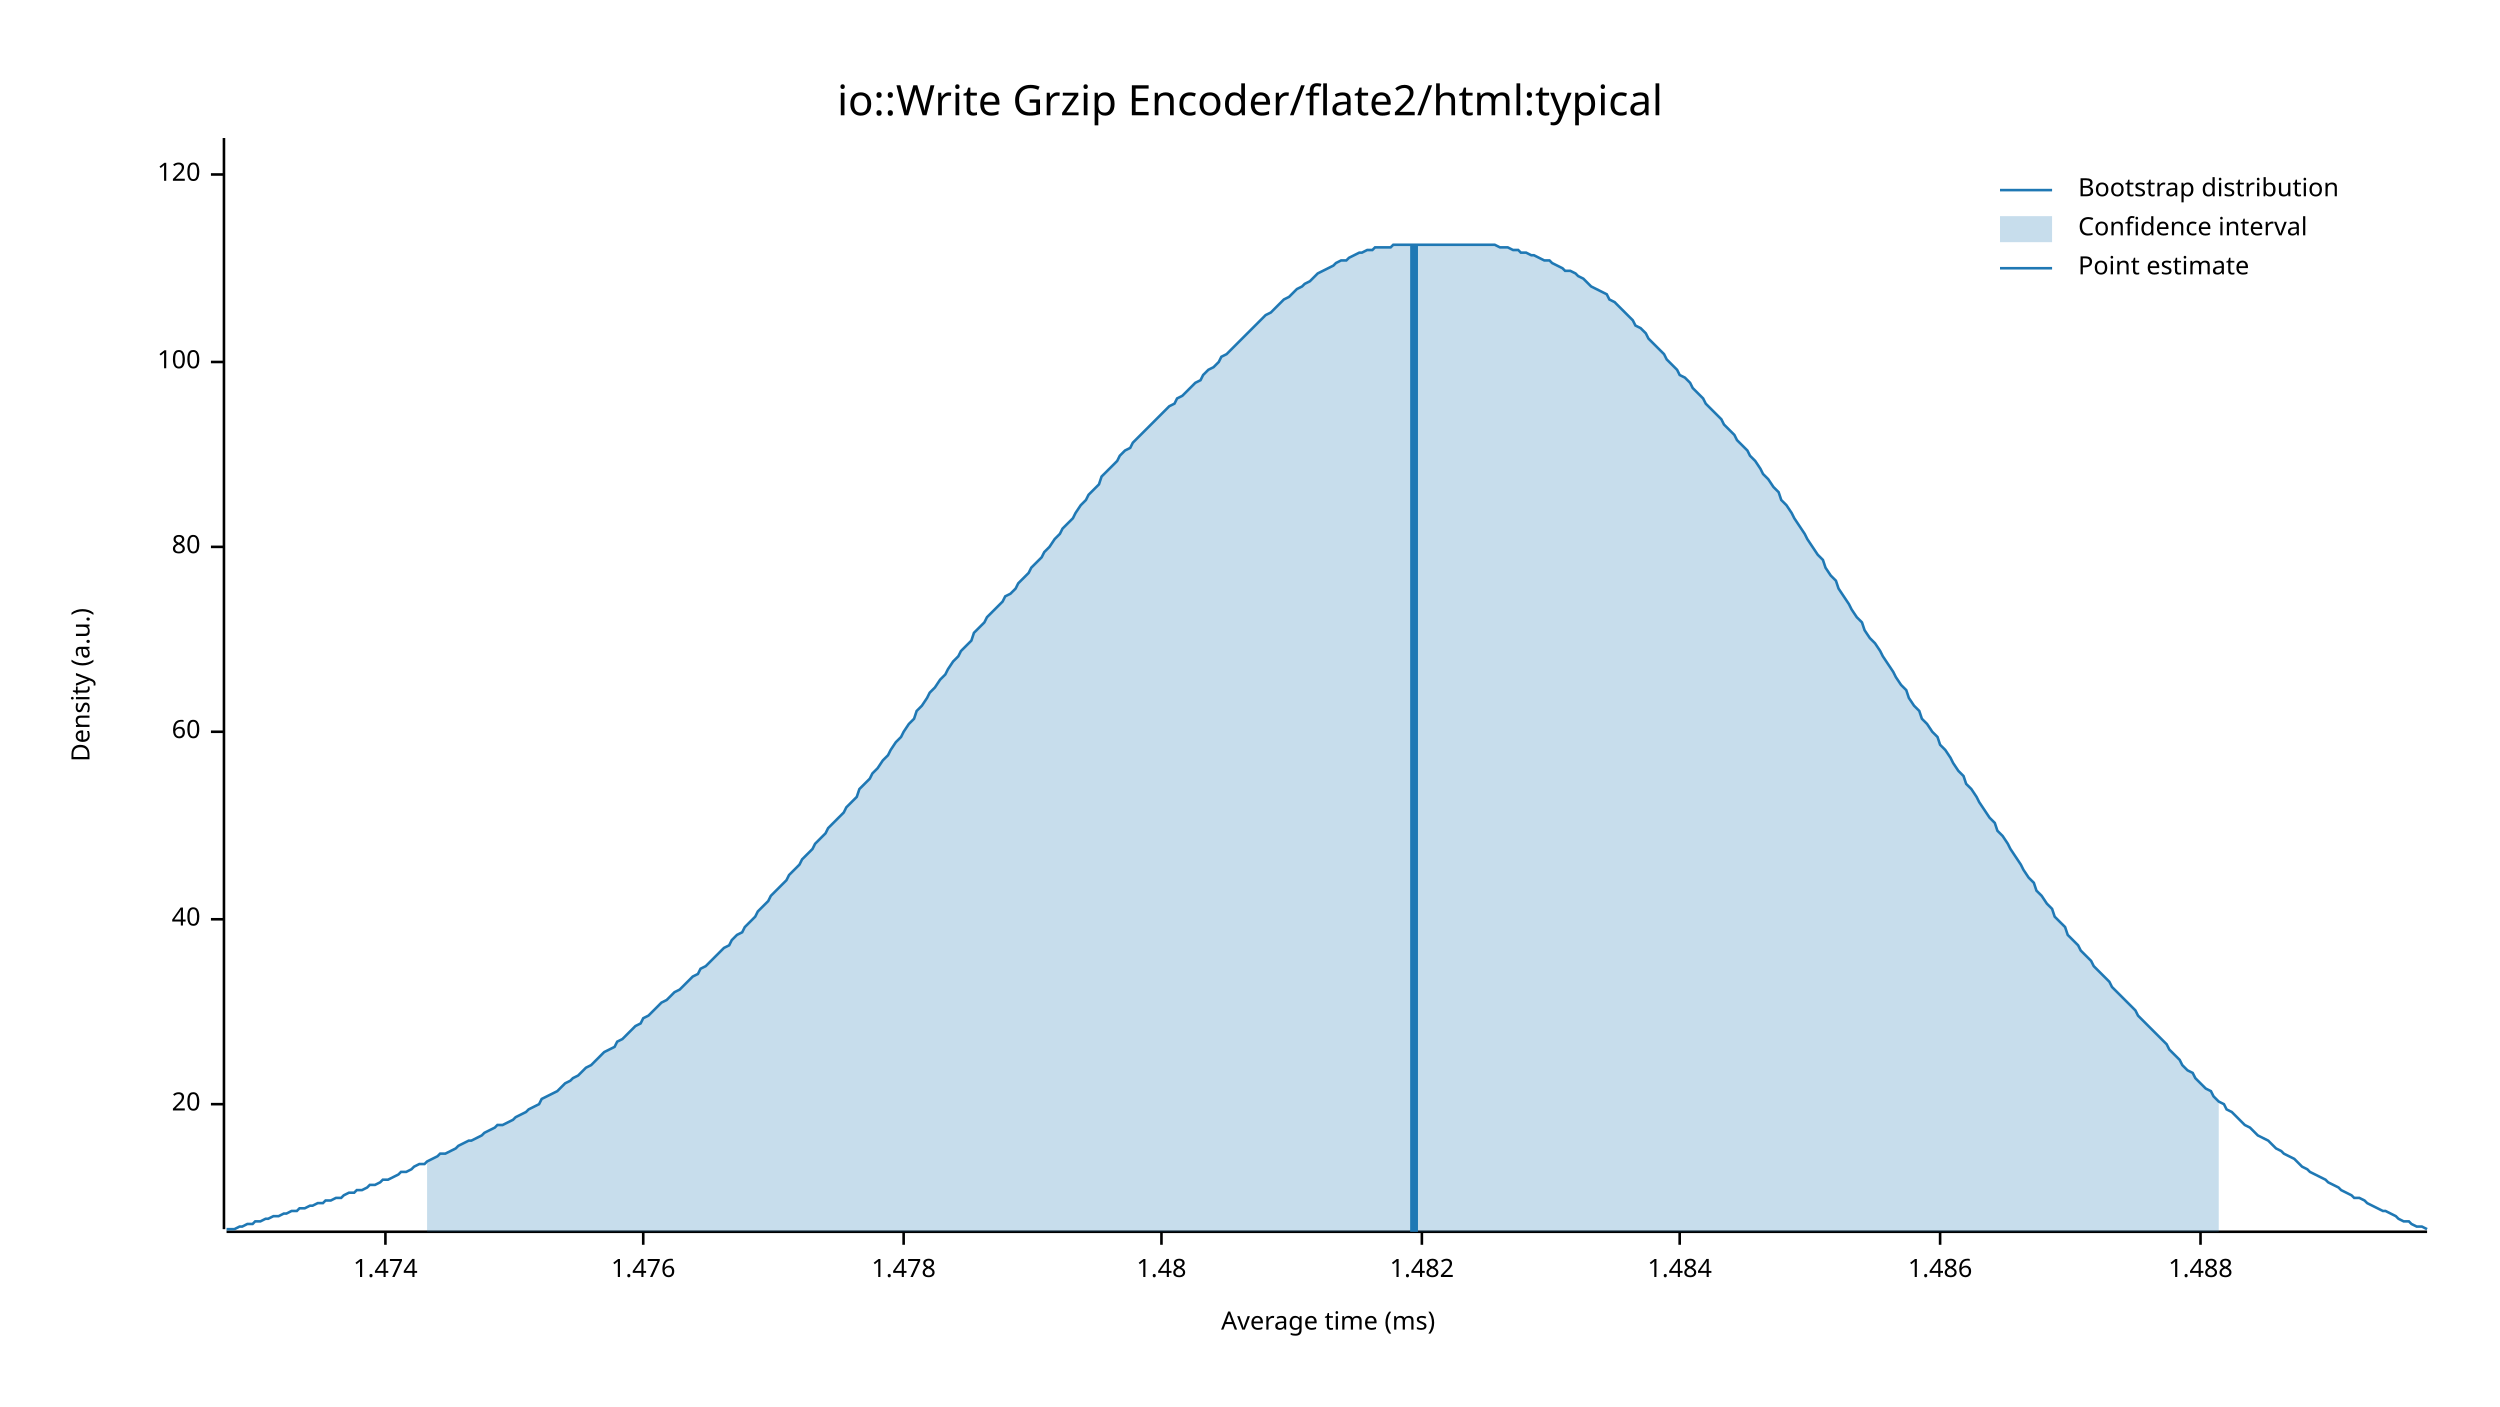
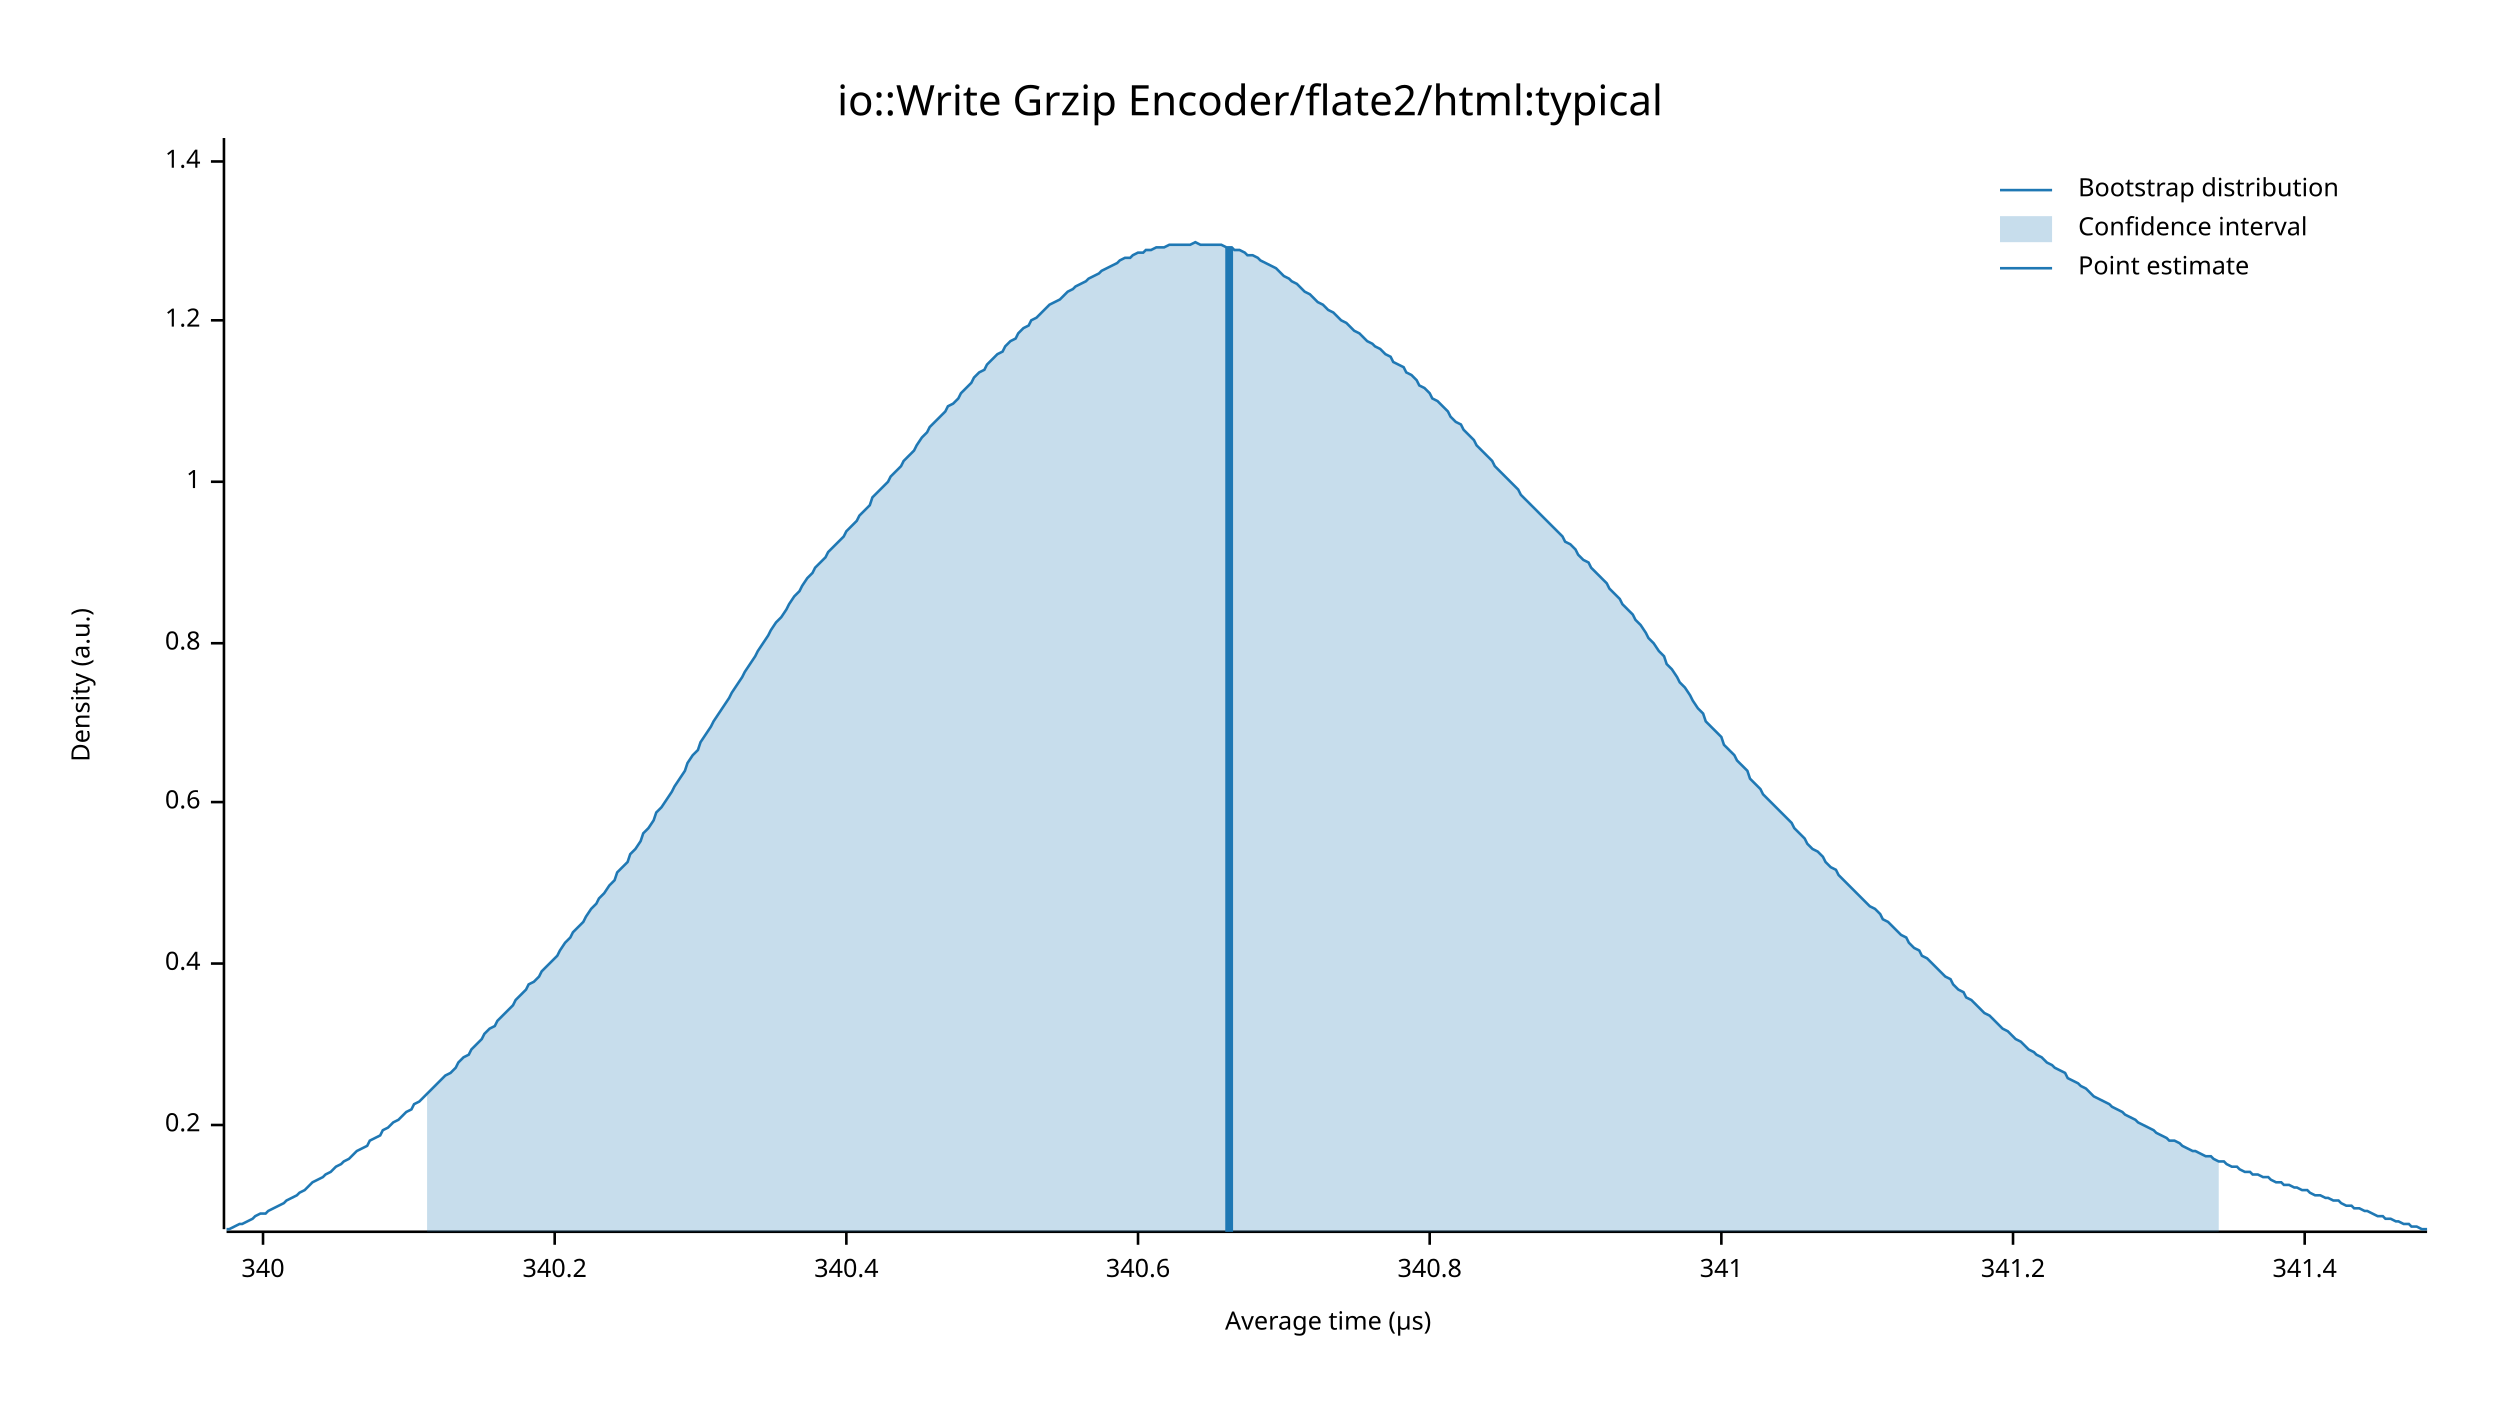
<svg xmlns="http://www.w3.org/2000/svg" width="960" height="540" viewBox="0 0 960 540">
  <text x="480" y="32" dy="0.76em" text-anchor="middle" font-family="sans-serif" font-size="16.129" opacity="1" fill="#000000">
io::Write Grzip Encoder/flate2/html:typical
</text>
  <text x="27" y="263" dy="0.76em" text-anchor="middle" font-family="sans-serif" font-size="9.677" opacity="1" fill="#000000" transform="rotate(270, 27, 263)">
Density (a.u.)
</text>
  <text x="510" y="513" dy="-0.5ex" text-anchor="middle" font-family="sans-serif" font-size="9.677" opacity="1" fill="#000000">
- Average time (ms)
+ Average time (µs)
</text>
  <polyline fill="none" opacity="1" stroke="#000000" stroke-width="1" points="86,53 86,472 " />
-   <text x="77" y="424" dy="0.5ex" text-anchor="end" font-family="sans-serif" font-size="9.677" opacity="1" fill="#000000">
- 20
+   <text x="77" y="432" dy="0.5ex" text-anchor="end" font-family="sans-serif" font-size="9.677" opacity="1" fill="#000000">
+ 0.2
</text>
-   <polyline fill="none" opacity="1" stroke="#000000" stroke-width="1" points="81,424 86,424 " />
-   <text x="77" y="353" dy="0.5ex" text-anchor="end" font-family="sans-serif" font-size="9.677" opacity="1" fill="#000000">
- 40
+   <polyline fill="none" opacity="1" stroke="#000000" stroke-width="1" points="81,432 86,432 " />
+   <text x="77" y="370" dy="0.5ex" text-anchor="end" font-family="sans-serif" font-size="9.677" opacity="1" fill="#000000">
+ 0.4
</text>
-   <polyline fill="none" opacity="1" stroke="#000000" stroke-width="1" points="81,353 86,353 " />
-   <text x="77" y="281" dy="0.5ex" text-anchor="end" font-family="sans-serif" font-size="9.677" opacity="1" fill="#000000">
- 60
+   <polyline fill="none" opacity="1" stroke="#000000" stroke-width="1" points="81,370 86,370 " />
+   <text x="77" y="308" dy="0.5ex" text-anchor="end" font-family="sans-serif" font-size="9.677" opacity="1" fill="#000000">
+ 0.6
</text>
-   <polyline fill="none" opacity="1" stroke="#000000" stroke-width="1" points="81,281 86,281 " />
-   <text x="77" y="210" dy="0.5ex" text-anchor="end" font-family="sans-serif" font-size="9.677" opacity="1" fill="#000000">
- 80
+   <polyline fill="none" opacity="1" stroke="#000000" stroke-width="1" points="81,308 86,308 " />
+   <text x="77" y="247" dy="0.5ex" text-anchor="end" font-family="sans-serif" font-size="9.677" opacity="1" fill="#000000">
+ 0.8
</text>
-   <polyline fill="none" opacity="1" stroke="#000000" stroke-width="1" points="81,210 86,210 " />
-   <text x="77" y="139" dy="0.5ex" text-anchor="end" font-family="sans-serif" font-size="9.677" opacity="1" fill="#000000">
- 100
+   <polyline fill="none" opacity="1" stroke="#000000" stroke-width="1" points="81,247 86,247 " />
+   <text x="77" y="185" dy="0.5ex" text-anchor="end" font-family="sans-serif" font-size="9.677" opacity="1" fill="#000000">
+ 1
</text>
-   <polyline fill="none" opacity="1" stroke="#000000" stroke-width="1" points="81,139 86,139 " />
-   <text x="77" y="67" dy="0.5ex" text-anchor="end" font-family="sans-serif" font-size="9.677" opacity="1" fill="#000000">
- 120
+   <polyline fill="none" opacity="1" stroke="#000000" stroke-width="1" points="81,185 86,185 " />
+   <text x="77" y="123" dy="0.5ex" text-anchor="end" font-family="sans-serif" font-size="9.677" opacity="1" fill="#000000">
+ 1.2
</text>
-   <polyline fill="none" opacity="1" stroke="#000000" stroke-width="1" points="81,67 86,67 " />
+   <polyline fill="none" opacity="1" stroke="#000000" stroke-width="1" points="81,123 86,123 " />
+   <text x="77" y="62" dy="0.5ex" text-anchor="end" font-family="sans-serif" font-size="9.677" opacity="1" fill="#000000">
+ 1.4
+ </text>
+   <polyline fill="none" opacity="1" stroke="#000000" stroke-width="1" points="81,62 86,62 " />
  <polyline fill="none" opacity="1" stroke="#000000" stroke-width="1" points="87,473 932,473 " />
-   <text x="148" y="483" dy="0.76em" text-anchor="middle" font-family="sans-serif" font-size="9.677" opacity="1" fill="#000000">
- 1.474
+   <text x="101" y="483" dy="0.76em" text-anchor="middle" font-family="sans-serif" font-size="9.677" opacity="1" fill="#000000">
+ 340
</text>
-   <polyline fill="none" opacity="1" stroke="#000000" stroke-width="1" points="148,473 148,478 " />
-   <text x="247" y="483" dy="0.76em" text-anchor="middle" font-family="sans-serif" font-size="9.677" opacity="1" fill="#000000">
- 1.476
+   <polyline fill="none" opacity="1" stroke="#000000" stroke-width="1" points="101,473 101,478 " />
+   <text x="213" y="483" dy="0.76em" text-anchor="middle" font-family="sans-serif" font-size="9.677" opacity="1" fill="#000000">
+ 340.2
</text>
-   <polyline fill="none" opacity="1" stroke="#000000" stroke-width="1" points="247,473 247,478 " />
-   <text x="347" y="483" dy="0.76em" text-anchor="middle" font-family="sans-serif" font-size="9.677" opacity="1" fill="#000000">
- 1.478
+   <polyline fill="none" opacity="1" stroke="#000000" stroke-width="1" points="213,473 213,478 " />
+   <text x="325" y="483" dy="0.76em" text-anchor="middle" font-family="sans-serif" font-size="9.677" opacity="1" fill="#000000">
+ 340.4
</text>
-   <polyline fill="none" opacity="1" stroke="#000000" stroke-width="1" points="347,473 347,478 " />
-   <text x="446" y="483" dy="0.76em" text-anchor="middle" font-family="sans-serif" font-size="9.677" opacity="1" fill="#000000">
- 1.48
+   <polyline fill="none" opacity="1" stroke="#000000" stroke-width="1" points="325,473 325,478 " />
+   <text x="437" y="483" dy="0.76em" text-anchor="middle" font-family="sans-serif" font-size="9.677" opacity="1" fill="#000000">
+ 340.6
</text>
-   <polyline fill="none" opacity="1" stroke="#000000" stroke-width="1" points="446,473 446,478 " />
-   <text x="546" y="483" dy="0.76em" text-anchor="middle" font-family="sans-serif" font-size="9.677" opacity="1" fill="#000000">
- 1.482
+   <polyline fill="none" opacity="1" stroke="#000000" stroke-width="1" points="437,473 437,478 " />
+   <text x="549" y="483" dy="0.76em" text-anchor="middle" font-family="sans-serif" font-size="9.677" opacity="1" fill="#000000">
+ 340.8
</text>
-   <polyline fill="none" opacity="1" stroke="#000000" stroke-width="1" points="546,473 546,478 " />
-   <text x="645" y="483" dy="0.76em" text-anchor="middle" font-family="sans-serif" font-size="9.677" opacity="1" fill="#000000">
- 1.484
+   <polyline fill="none" opacity="1" stroke="#000000" stroke-width="1" points="549,473 549,478 " />
+   <text x="661" y="483" dy="0.76em" text-anchor="middle" font-family="sans-serif" font-size="9.677" opacity="1" fill="#000000">
+ 341
</text>
-   <polyline fill="none" opacity="1" stroke="#000000" stroke-width="1" points="645,473 645,478 " />
-   <text x="745" y="483" dy="0.76em" text-anchor="middle" font-family="sans-serif" font-size="9.677" opacity="1" fill="#000000">
- 1.486
+   <polyline fill="none" opacity="1" stroke="#000000" stroke-width="1" points="661,473 661,478 " />
+   <text x="773" y="483" dy="0.76em" text-anchor="middle" font-family="sans-serif" font-size="9.677" opacity="1" fill="#000000">
+ 341.2
</text>
-   <polyline fill="none" opacity="1" stroke="#000000" stroke-width="1" points="745,473 745,478 " />
-   <text x="845" y="483" dy="0.76em" text-anchor="middle" font-family="sans-serif" font-size="9.677" opacity="1" fill="#000000">
- 1.488
+   <polyline fill="none" opacity="1" stroke="#000000" stroke-width="1" points="773,473 773,478 " />
+   <text x="885" y="483" dy="0.76em" text-anchor="middle" font-family="sans-serif" font-size="9.677" opacity="1" fill="#000000">
+ 341.4
</text>
-   <polyline fill="none" opacity="1" stroke="#000000" stroke-width="1" points="845,473 845,478 " />
-   <polyline fill="none" opacity="1" stroke="#1F78B4" stroke-width="1" points="87,472 88,472 90,472 92,471 93,471 95,470 97,470 98,469 100,469 102,468 103,468 105,467 107,467 109,466 110,466 112,465 114,465 115,464 117,464 119,463 120,463 122,462 124,462 125,461 127,461 129,460 131,460 132,459 134,458 136,458 137,457 139,457 141,456 142,455 144,455 146,454 147,453 149,453 151,452 153,451 154,450 156,450 158,449 159,448 161,447 163,447 164,446 166,445 168,444 169,443 171,443 173,442 175,441 176,440 178,439 180,438 181,438 183,437 185,436 186,435 188,434 190,433 191,432 193,432 195,431 197,430 198,429 200,428 202,427 203,426 205,425 207,424 208,422 210,421 212,420 214,419 215,418 217,416 219,415 220,414 222,413 224,411 225,410 227,409 229,407 230,406 232,404 234,403 236,402 237,400 239,399 241,397 242,396 244,394 246,393 247,391 249,390 251,388 252,387 254,385 256,384 258,382 259,381 261,380 263,378 264,377 266,375 268,374 269,372 271,371 273,369 274,368 276,366 278,364 280,363 281,361 283,359 285,358 286,356 288,354 290,352 291,350 293,348 295,346 296,344 298,342 300,340 302,338 303,336 305,334 307,332 308,330 310,328 312,326 313,324 315,322 317,320 318,318 320,316 322,314 324,312 325,310 327,308 329,306 330,303 332,301 334,299 335,297 337,295 339,292 341,290 342,288 344,285 346,283 347,281 349,278 351,276 352,273 354,271 356,268 357,266 359,264 361,261 363,259 364,257 366,254 368,252 369,250 371,248 373,246 374,243 376,241 378,239 379,237 381,235 383,233 385,231 386,229 388,228 390,226 391,224 393,222 395,220 396,218 398,216 400,214 401,212 403,210 405,207 407,205 408,203 410,201 412,199 413,197 415,194 417,192 418,190 420,188 422,186 423,183 425,181 427,179 429,177 430,175 432,173 434,172 435,170 437,168 439,166 440,165 442,163 444,161 445,160 447,158 449,156 451,155 452,153 454,152 456,150 457,149 459,147 461,146 462,144 464,142 466,141 468,139 469,137 471,136 473,134 474,133 476,131 478,129 479,128 481,126 483,124 484,123 486,121 488,120 490,118 491,117 493,115 495,114 496,113 498,111 500,110 501,109 503,108 505,106 506,105 508,104 510,103 512,102 513,101 515,100 517,100 518,99 520,98 522,97 523,97 525,96 527,96 528,95 530,95 532,95 534,95 535,94 537,94 539,94 540,94 542,94 544,94 545,94 547,94 549,94 550,94 552,94 554,94 556,94 557,94 559,94 561,94 562,94 564,94 566,94 567,94 569,94 571,94 573,94 574,94 576,95 578,95 579,95 581,96 583,96 584,97 586,97 588,98 589,98 591,99 593,100 595,100 596,101 598,102 600,103 601,104 603,104 605,105 606,106 608,107 610,109 611,110 613,111 615,112 617,113 618,115 620,116 622,118 623,119 625,121 627,123 628,125 630,126 632,128 633,130 635,132 637,134 639,136 640,138 642,140 644,142 645,144 647,145 649,147 650,149 652,151 654,153 655,155 657,157 659,159 661,161 662,163 664,165 666,167 667,169 669,171 671,173 672,175 674,177 676,180 677,182 679,184 681,187 683,189 684,192 686,194 688,197 689,199 691,202 693,205 694,207 696,210 698,213 700,215 701,218 703,221 705,223 706,226 708,229 710,232 711,234 713,237 715,239 716,242 718,245 720,247 722,250 723,252 725,255 727,258 728,260 730,263 732,265 733,268 735,271 737,273 738,276 740,278 742,281 744,283 745,286 747,288 749,291 750,293 752,296 754,298 755,301 757,303 759,306 760,308 762,311 764,314 766,316 767,319 769,321 771,324 772,326 774,329 776,332 777,334 779,337 781,339 782,342 784,344 786,347 788,349 789,352 791,354 793,356 794,359 796,361 798,363 799,365 801,367 803,369 804,371 806,373 808,375 810,377 811,379 813,381 815,383 816,384 818,386 820,388 821,390 823,392 825,394 827,396 828,397 830,399 832,401 833,403 835,405 837,407 838,409 840,411 842,412 843,414 845,416 847,418 849,419 850,421 852,423 854,424 855,426 857,427 859,429 860,430 862,432 864,433 865,434 867,436 869,437 871,438 872,439 874,441 876,442 877,443 879,444 881,445 882,446 884,448 886,449 887,450 889,451 891,452 893,453 894,454 896,455 898,456 899,457 901,458 903,459 904,460 906,460 908,461 909,462 911,463 913,464 915,465 916,465 918,466 920,467 921,468 923,469 925,469 926,470 928,471 930,471 932,472 " />
-   <polygon opacity="0.25" fill="#1F78B4" points="164,446 166,445 168,444 169,443 171,443 173,442 175,441 176,440 178,439 180,438 181,438 183,437 185,436 186,435 188,434 190,433 191,432 193,432 195,431 197,430 198,429 200,428 202,427 203,426 205,425 207,424 208,422 210,421 212,420 214,419 215,418 217,416 219,415 220,414 222,413 224,411 225,410 227,409 229,407 230,406 232,404 234,403 236,402 237,400 239,399 241,397 242,396 244,394 246,393 247,391 249,390 251,388 252,387 254,385 256,384 258,382 259,381 261,380 263,378 264,377 266,375 268,374 269,372 271,371 273,369 274,368 276,366 278,364 280,363 281,361 283,359 285,358 286,356 288,354 290,352 291,350 293,348 295,346 296,344 298,342 300,340 302,338 303,336 305,334 307,332 308,330 310,328 312,326 313,324 315,322 317,320 318,318 320,316 322,314 324,312 325,310 327,308 329,306 330,303 332,301 334,299 335,297 337,295 339,292 341,290 342,288 344,285 346,283 347,281 349,278 351,276 352,273 354,271 356,268 357,266 359,264 361,261 363,259 364,257 366,254 368,252 369,250 371,248 373,246 374,243 376,241 378,239 379,237 381,235 383,233 385,231 386,229 388,228 390,226 391,224 393,222 395,220 396,218 398,216 400,214 401,212 403,210 405,207 407,205 408,203 410,201 412,199 413,197 415,194 417,192 418,190 420,188 422,186 423,183 425,181 427,179 429,177 430,175 432,173 434,172 435,170 437,168 439,166 440,165 442,163 444,161 445,160 447,158 449,156 451,155 452,153 454,152 456,150 457,149 459,147 461,146 462,144 464,142 466,141 468,139 469,137 471,136 473,134 474,133 476,131 478,129 479,128 481,126 483,124 484,123 486,121 488,120 490,118 491,117 493,115 495,114 496,113 498,111 500,110 501,109 503,108 505,106 506,105 508,104 510,103 512,102 513,101 515,100 517,100 518,99 520,98 522,97 523,97 525,96 527,96 528,95 530,95 532,95 534,95 535,94 537,94 539,94 540,94 542,94 544,94 545,94 547,94 549,94 550,94 552,94 554,94 556,94 557,94 559,94 561,94 562,94 564,94 566,94 567,94 569,94 571,94 573,94 574,94 576,95 578,95 579,95 581,96 583,96 584,97 586,97 588,98 589,98 591,99 593,100 595,100 596,101 598,102 600,103 601,104 603,104 605,105 606,106 608,107 610,109 611,110 613,111 615,112 617,113 618,115 620,116 622,118 623,119 625,121 627,123 628,125 630,126 632,128 633,130 635,132 637,134 639,136 640,138 642,140 644,142 645,144 647,145 649,147 650,149 652,151 654,153 655,155 657,157 659,159 661,161 662,163 664,165 666,167 667,169 669,171 671,173 672,175 674,177 676,180 677,182 679,184 681,187 683,189 684,192 686,194 688,197 689,199 691,202 693,205 694,207 696,210 698,213 700,215 701,218 703,221 705,223 706,226 708,229 710,232 711,234 713,237 715,239 716,242 718,245 720,247 722,250 723,252 725,255 727,258 728,260 730,263 732,265 733,268 735,271 737,273 738,276 740,278 742,281 744,283 745,286 747,288 749,291 750,293 752,296 754,298 755,301 757,303 759,306 760,308 762,311 764,314 766,316 767,319 769,321 771,324 772,326 774,329 776,332 777,334 779,337 781,339 782,342 784,344 786,347 788,349 789,352 791,354 793,356 794,359 796,361 798,363 799,365 801,367 803,369 804,371 806,373 808,375 810,377 811,379 813,381 815,383 816,384 818,386 820,388 821,390 823,392 825,394 827,396 828,397 830,399 832,401 833,403 835,405 837,407 838,409 840,411 842,412 843,414 845,416 847,418 849,419 850,421 852,423 852,473 164,473 " />
-   <polyline fill="none" opacity="1" stroke="#1F78B4" stroke-width="3" points="543,473 543,94 " />
+   <polyline fill="none" opacity="1" stroke="#000000" stroke-width="1" points="885,473 885,478 " />
+   <polyline fill="none" opacity="1" stroke="#1F78B4" stroke-width="1" points="87,472 88,472 90,471 92,470 93,470 95,469 97,468 98,467 100,466 102,466 103,465 105,464 107,463 109,462 110,461 112,460 114,459 115,458 117,457 119,455 120,454 122,453 124,452 125,451 127,450 129,448 131,447 132,446 134,445 136,443 137,442 139,441 141,440 142,438 144,437 146,436 147,434 149,433 151,431 153,430 154,429 156,427 158,426 159,424 161,423 163,421 164,420 166,418 168,416 169,415 171,413 173,412 175,410 176,408 178,406 180,405 181,403 183,401 185,399 186,397 188,395 190,394 191,392 193,390 195,388 197,386 198,384 200,382 202,380 203,378 205,377 207,375 208,373 210,371 212,369 214,367 215,365 217,362 219,360 220,358 222,356 224,354 225,352 227,349 229,347 230,345 232,343 234,340 236,338 237,335 239,333 241,331 242,328 244,326 246,323 247,320 249,318 251,315 252,312 254,310 256,307 258,304 259,302 261,299 263,296 264,293 266,290 268,288 269,285 271,282 273,279 274,277 276,274 278,271 280,268 281,266 283,263 285,260 286,258 288,255 290,252 291,250 293,247 295,244 296,242 298,239 300,237 302,234 303,232 305,229 307,227 308,225 310,222 312,220 313,218 315,216 317,214 318,212 320,210 322,208 324,206 325,204 327,202 329,200 330,198 332,196 334,194 335,191 337,189 339,187 341,185 342,183 344,181 346,179 347,177 349,175 351,173 352,171 354,168 356,166 357,164 359,162 361,160 363,158 364,156 366,155 368,153 369,151 371,149 373,147 374,145 376,143 378,142 379,140 381,138 383,136 385,135 386,133 388,131 390,130 391,128 393,126 395,125 396,123 398,122 400,120 401,119 403,117 405,116 407,115 408,114 410,112 412,111 413,110 415,109 417,108 418,107 420,106 422,105 423,104 425,103 427,102 429,101 430,100 432,99 434,99 435,98 437,97 439,97 440,96 442,96 444,95 445,95 447,95 449,94 451,94 452,94 454,94 456,94 457,94 459,93 461,94 462,94 464,94 466,94 468,94 469,94 471,95 473,95 474,96 476,96 478,97 479,98 481,98 483,99 484,100 486,101 488,102 490,103 491,104 493,106 495,107 496,108 498,109 500,111 501,112 503,113 505,115 506,116 508,117 510,119 512,120 513,121 515,123 517,124 518,125 520,127 522,128 523,129 525,131 527,132 528,133 530,134 532,136 534,137 535,139 537,140 539,141 540,143 542,144 544,146 545,148 547,149 549,151 550,153 552,154 554,156 556,158 557,160 559,162 561,163 562,165 564,167 566,169 567,171 569,173 571,175 573,177 574,179 576,181 578,183 579,184 581,186 583,188 584,190 586,192 588,194 589,195 591,197 593,199 595,201 596,202 598,204 600,206 601,208 603,209 605,211 606,213 608,215 610,216 611,218 613,220 615,222 617,224 618,226 620,228 622,230 623,232 625,234 627,236 628,238 630,240 632,243 633,245 635,247 637,250 639,252 640,255 642,257 644,260 645,262 647,264 649,267 650,269 652,272 654,274 655,277 657,279 659,281 661,283 662,286 664,288 666,290 667,292 669,294 671,296 672,299 674,301 676,303 677,305 679,307 681,309 683,311 684,312 686,314 688,316 689,318 691,320 693,322 694,324 696,326 698,327 700,329 701,331 703,333 705,334 706,336 708,338 710,340 711,341 713,343 715,345 716,346 718,348 720,349 722,351 723,353 725,354 727,356 728,357 730,359 732,360 733,362 735,364 737,365 738,367 740,368 742,370 744,372 745,373 747,375 749,376 750,378 752,380 754,381 755,383 757,384 759,386 760,387 762,389 764,390 766,392 767,393 769,395 771,396 772,397 774,399 776,400 777,401 779,403 781,404 782,405 784,406 786,408 788,409 789,410 791,411 793,412 794,414 796,415 798,416 799,417 801,418 803,420 804,421 806,422 808,423 810,424 811,425 813,426 815,427 816,428 818,429 820,430 821,431 823,432 825,433 827,434 828,435 830,436 832,437 833,438 835,438 837,439 838,440 840,441 842,442 843,442 845,443 847,444 849,444 850,445 852,446 854,446 855,447 857,448 859,448 860,449 862,450 864,450 865,451 867,451 869,452 871,452 872,453 874,454 876,454 877,455 879,455 881,456 882,456 884,457 886,457 887,458 889,459 891,459 893,460 894,460 896,461 898,461 899,462 901,463 903,463 904,464 906,464 908,465 909,465 911,466 913,467 915,467 916,468 918,468 920,469 921,469 923,470 925,470 926,471 928,471 930,472 932,472 " />
+   <polygon opacity="0.25" fill="#1F78B4" points="164,420 166,418 168,416 169,415 171,413 173,412 175,410 176,408 178,406 180,405 181,403 183,401 185,399 186,397 188,395 190,394 191,392 193,390 195,388 197,386 198,384 200,382 202,380 203,378 205,377 207,375 208,373 210,371 212,369 214,367 215,365 217,362 219,360 220,358 222,356 224,354 225,352 227,349 229,347 230,345 232,343 234,340 236,338 237,335 239,333 241,331 242,328 244,326 246,323 247,320 249,318 251,315 252,312 254,310 256,307 258,304 259,302 261,299 263,296 264,293 266,290 268,288 269,285 271,282 273,279 274,277 276,274 278,271 280,268 281,266 283,263 285,260 286,258 288,255 290,252 291,250 293,247 295,244 296,242 298,239 300,237 302,234 303,232 305,229 307,227 308,225 310,222 312,220 313,218 315,216 317,214 318,212 320,210 322,208 324,206 325,204 327,202 329,200 330,198 332,196 334,194 335,191 337,189 339,187 341,185 342,183 344,181 346,179 347,177 349,175 351,173 352,171 354,168 356,166 357,164 359,162 361,160 363,158 364,156 366,155 368,153 369,151 371,149 373,147 374,145 376,143 378,142 379,140 381,138 383,136 385,135 386,133 388,131 390,130 391,128 393,126 395,125 396,123 398,122 400,120 401,119 403,117 405,116 407,115 408,114 410,112 412,111 413,110 415,109 417,108 418,107 420,106 422,105 423,104 425,103 427,102 429,101 430,100 432,99 434,99 435,98 437,97 439,97 440,96 442,96 444,95 445,95 447,95 449,94 451,94 452,94 454,94 456,94 457,94 459,93 461,94 462,94 464,94 466,94 468,94 469,94 471,95 473,95 474,96 476,96 478,97 479,98 481,98 483,99 484,100 486,101 488,102 490,103 491,104 493,106 495,107 496,108 498,109 500,111 501,112 503,113 505,115 506,116 508,117 510,119 512,120 513,121 515,123 517,124 518,125 520,127 522,128 523,129 525,131 527,132 528,133 530,134 532,136 534,137 535,139 537,140 539,141 540,143 542,144 544,146 545,148 547,149 549,151 550,153 552,154 554,156 556,158 557,160 559,162 561,163 562,165 564,167 566,169 567,171 569,173 571,175 573,177 574,179 576,181 578,183 579,184 581,186 583,188 584,190 586,192 588,194 589,195 591,197 593,199 595,201 596,202 598,204 600,206 601,208 603,209 605,211 606,213 608,215 610,216 611,218 613,220 615,222 617,224 618,226 620,228 622,230 623,232 625,234 627,236 628,238 630,240 632,243 633,245 635,247 637,250 639,252 640,255 642,257 644,260 645,262 647,264 649,267 650,269 652,272 654,274 655,277 657,279 659,281 661,283 662,286 664,288 666,290 667,292 669,294 671,296 672,299 674,301 676,303 677,305 679,307 681,309 683,311 684,312 686,314 688,316 689,318 691,320 693,322 694,324 696,326 698,327 700,329 701,331 703,333 705,334 706,336 708,338 710,340 711,341 713,343 715,345 716,346 718,348 720,349 722,351 723,353 725,354 727,356 728,357 730,359 732,360 733,362 735,364 737,365 738,367 740,368 742,370 744,372 745,373 747,375 749,376 750,378 752,380 754,381 755,383 757,384 759,386 760,387 762,389 764,390 766,392 767,393 769,395 771,396 772,397 774,399 776,400 777,401 779,403 781,404 782,405 784,406 786,408 788,409 789,410 791,411 793,412 794,414 796,415 798,416 799,417 801,418 803,420 804,421 806,422 808,423 810,424 811,425 813,426 815,427 816,428 818,429 820,430 821,431 823,432 825,433 827,434 828,435 830,436 832,437 833,438 835,438 837,439 838,440 840,441 842,442 843,442 845,443 847,444 849,444 850,445 852,446 852,473 164,473 " />
+   <polyline fill="none" opacity="1" stroke="#1F78B4" stroke-width="3" points="472,473 472,95 " />
  <text x="798" y="68" dy="0.76em" text-anchor="start" font-family="sans-serif" font-size="9.677" opacity="1" fill="#000000">
Bootstrap distribution
</text>
  <text x="798" y="83" dy="0.76em" text-anchor="start" font-family="sans-serif" font-size="9.677" opacity="1" fill="#000000">
Confidence interval
</text>
  <text x="798" y="98" dy="0.76em" text-anchor="start" font-family="sans-serif" font-size="9.677" opacity="1" fill="#000000">
Point estimate
</text>
  <polyline fill="none" opacity="1" stroke="#1F78B4" stroke-width="1" points="768,73 788,73 " />
  <rect x="768" y="83" width="20" height="10" opacity="0.25" fill="#1F78B4" stroke="none" />
  <polyline fill="none" opacity="1" stroke="#1F78B4" stroke-width="1" points="768,103 788,103 " />
</svg>
